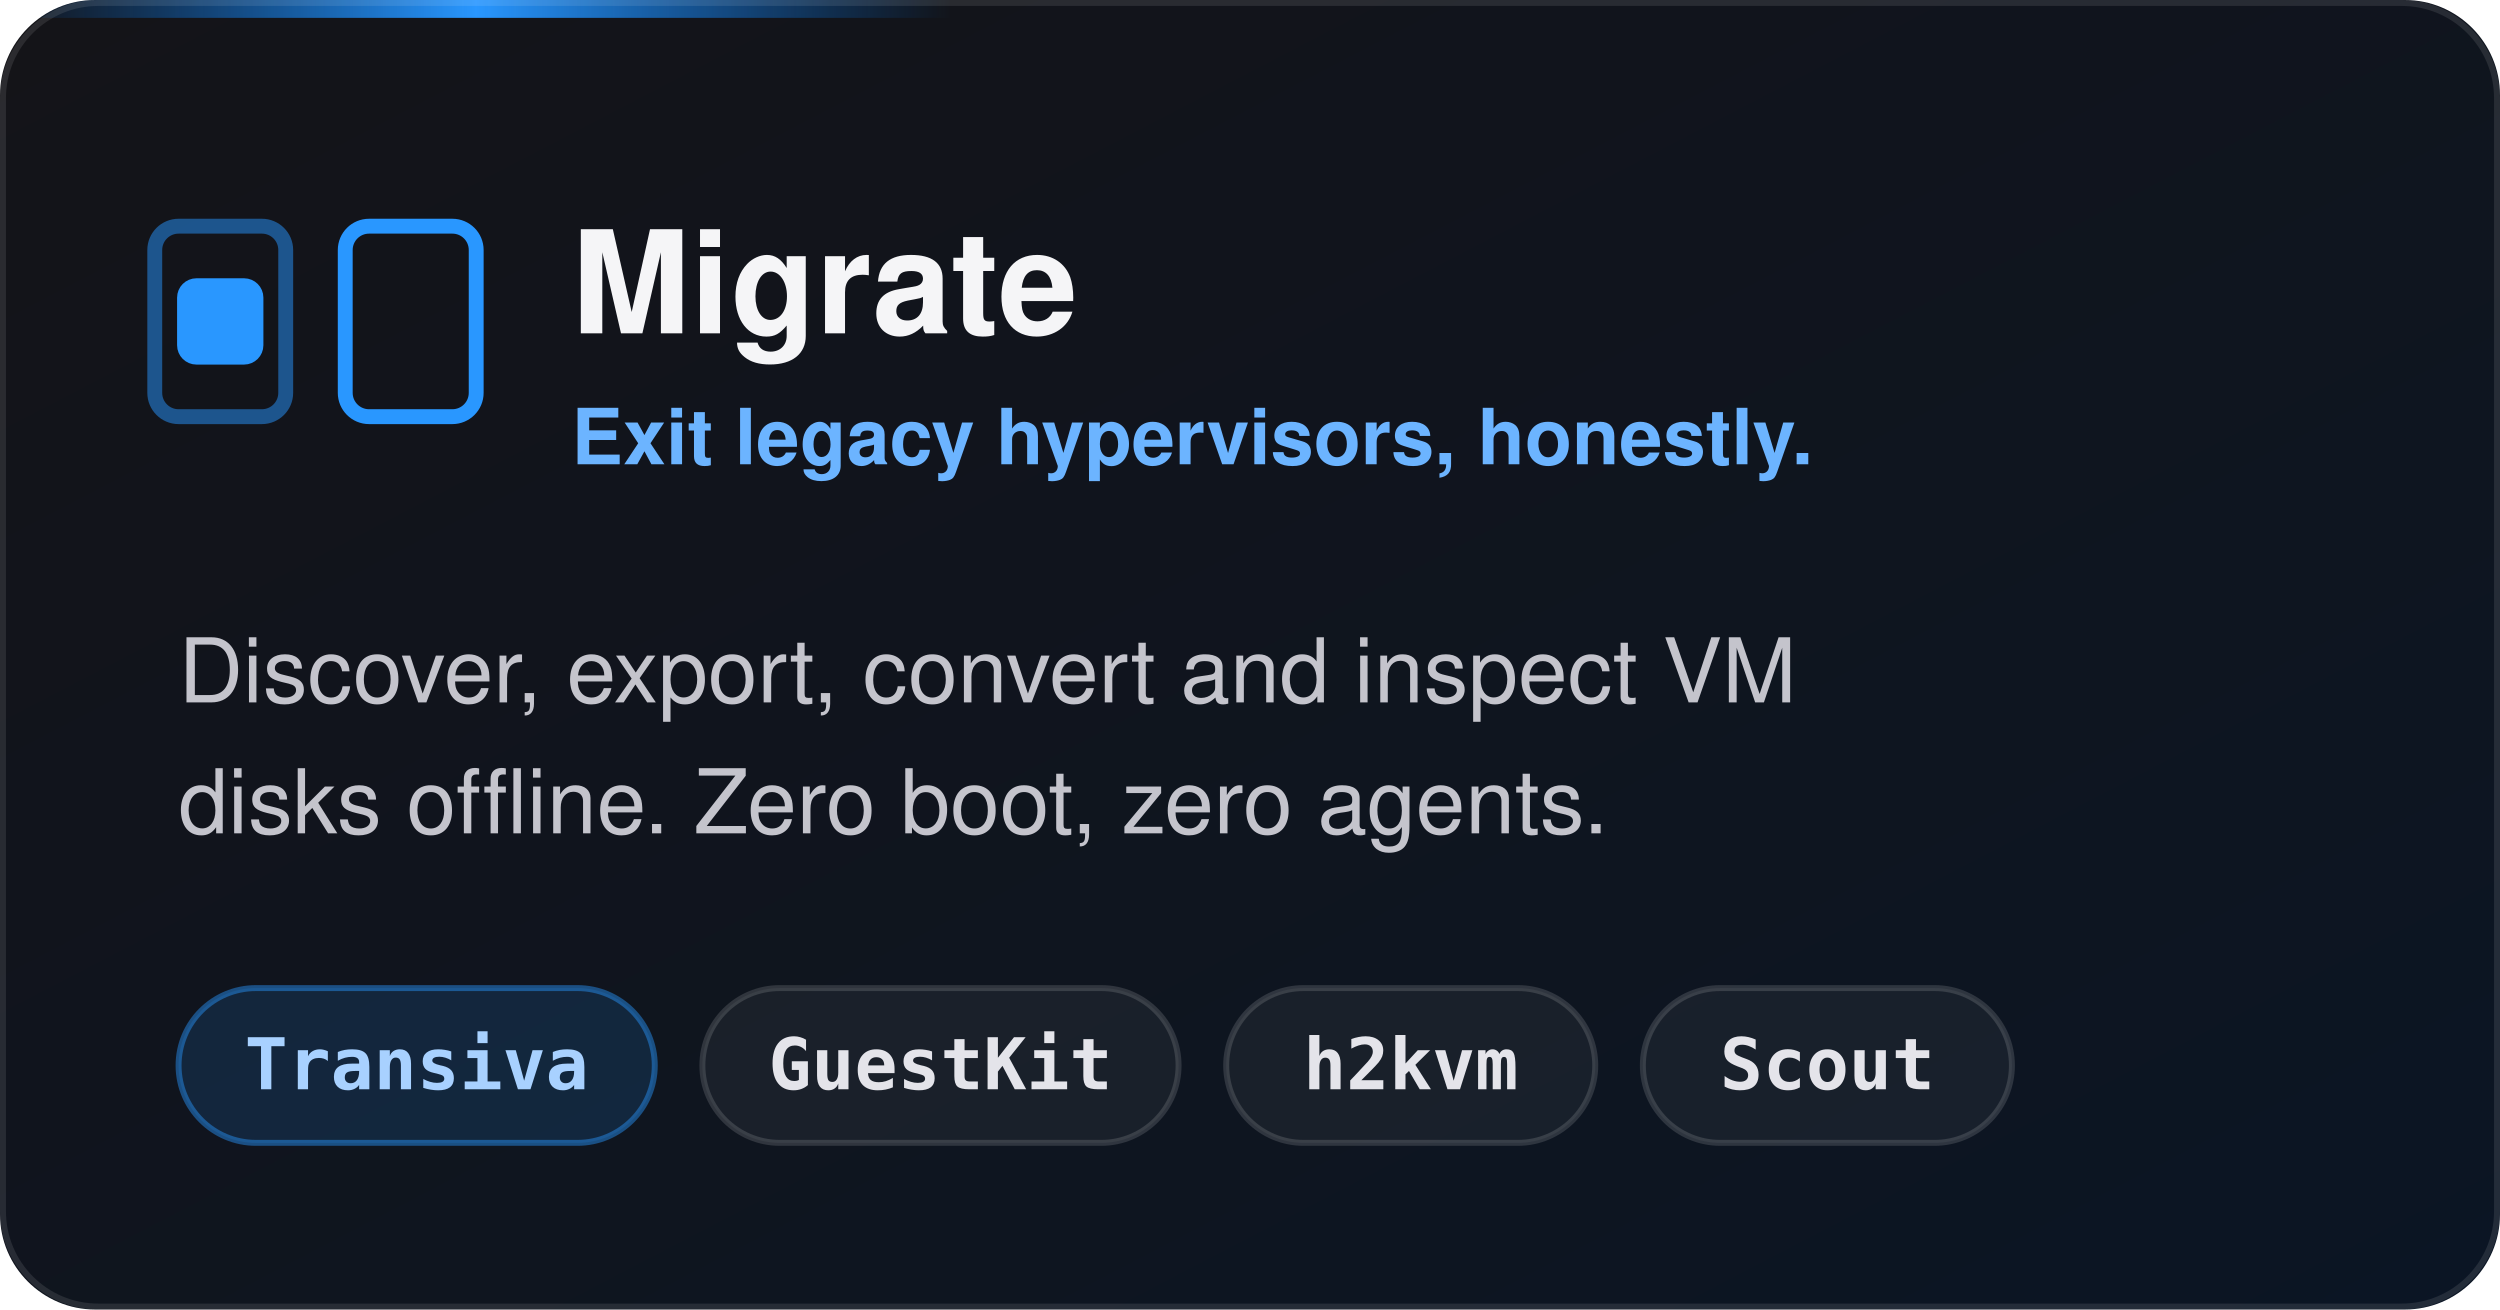
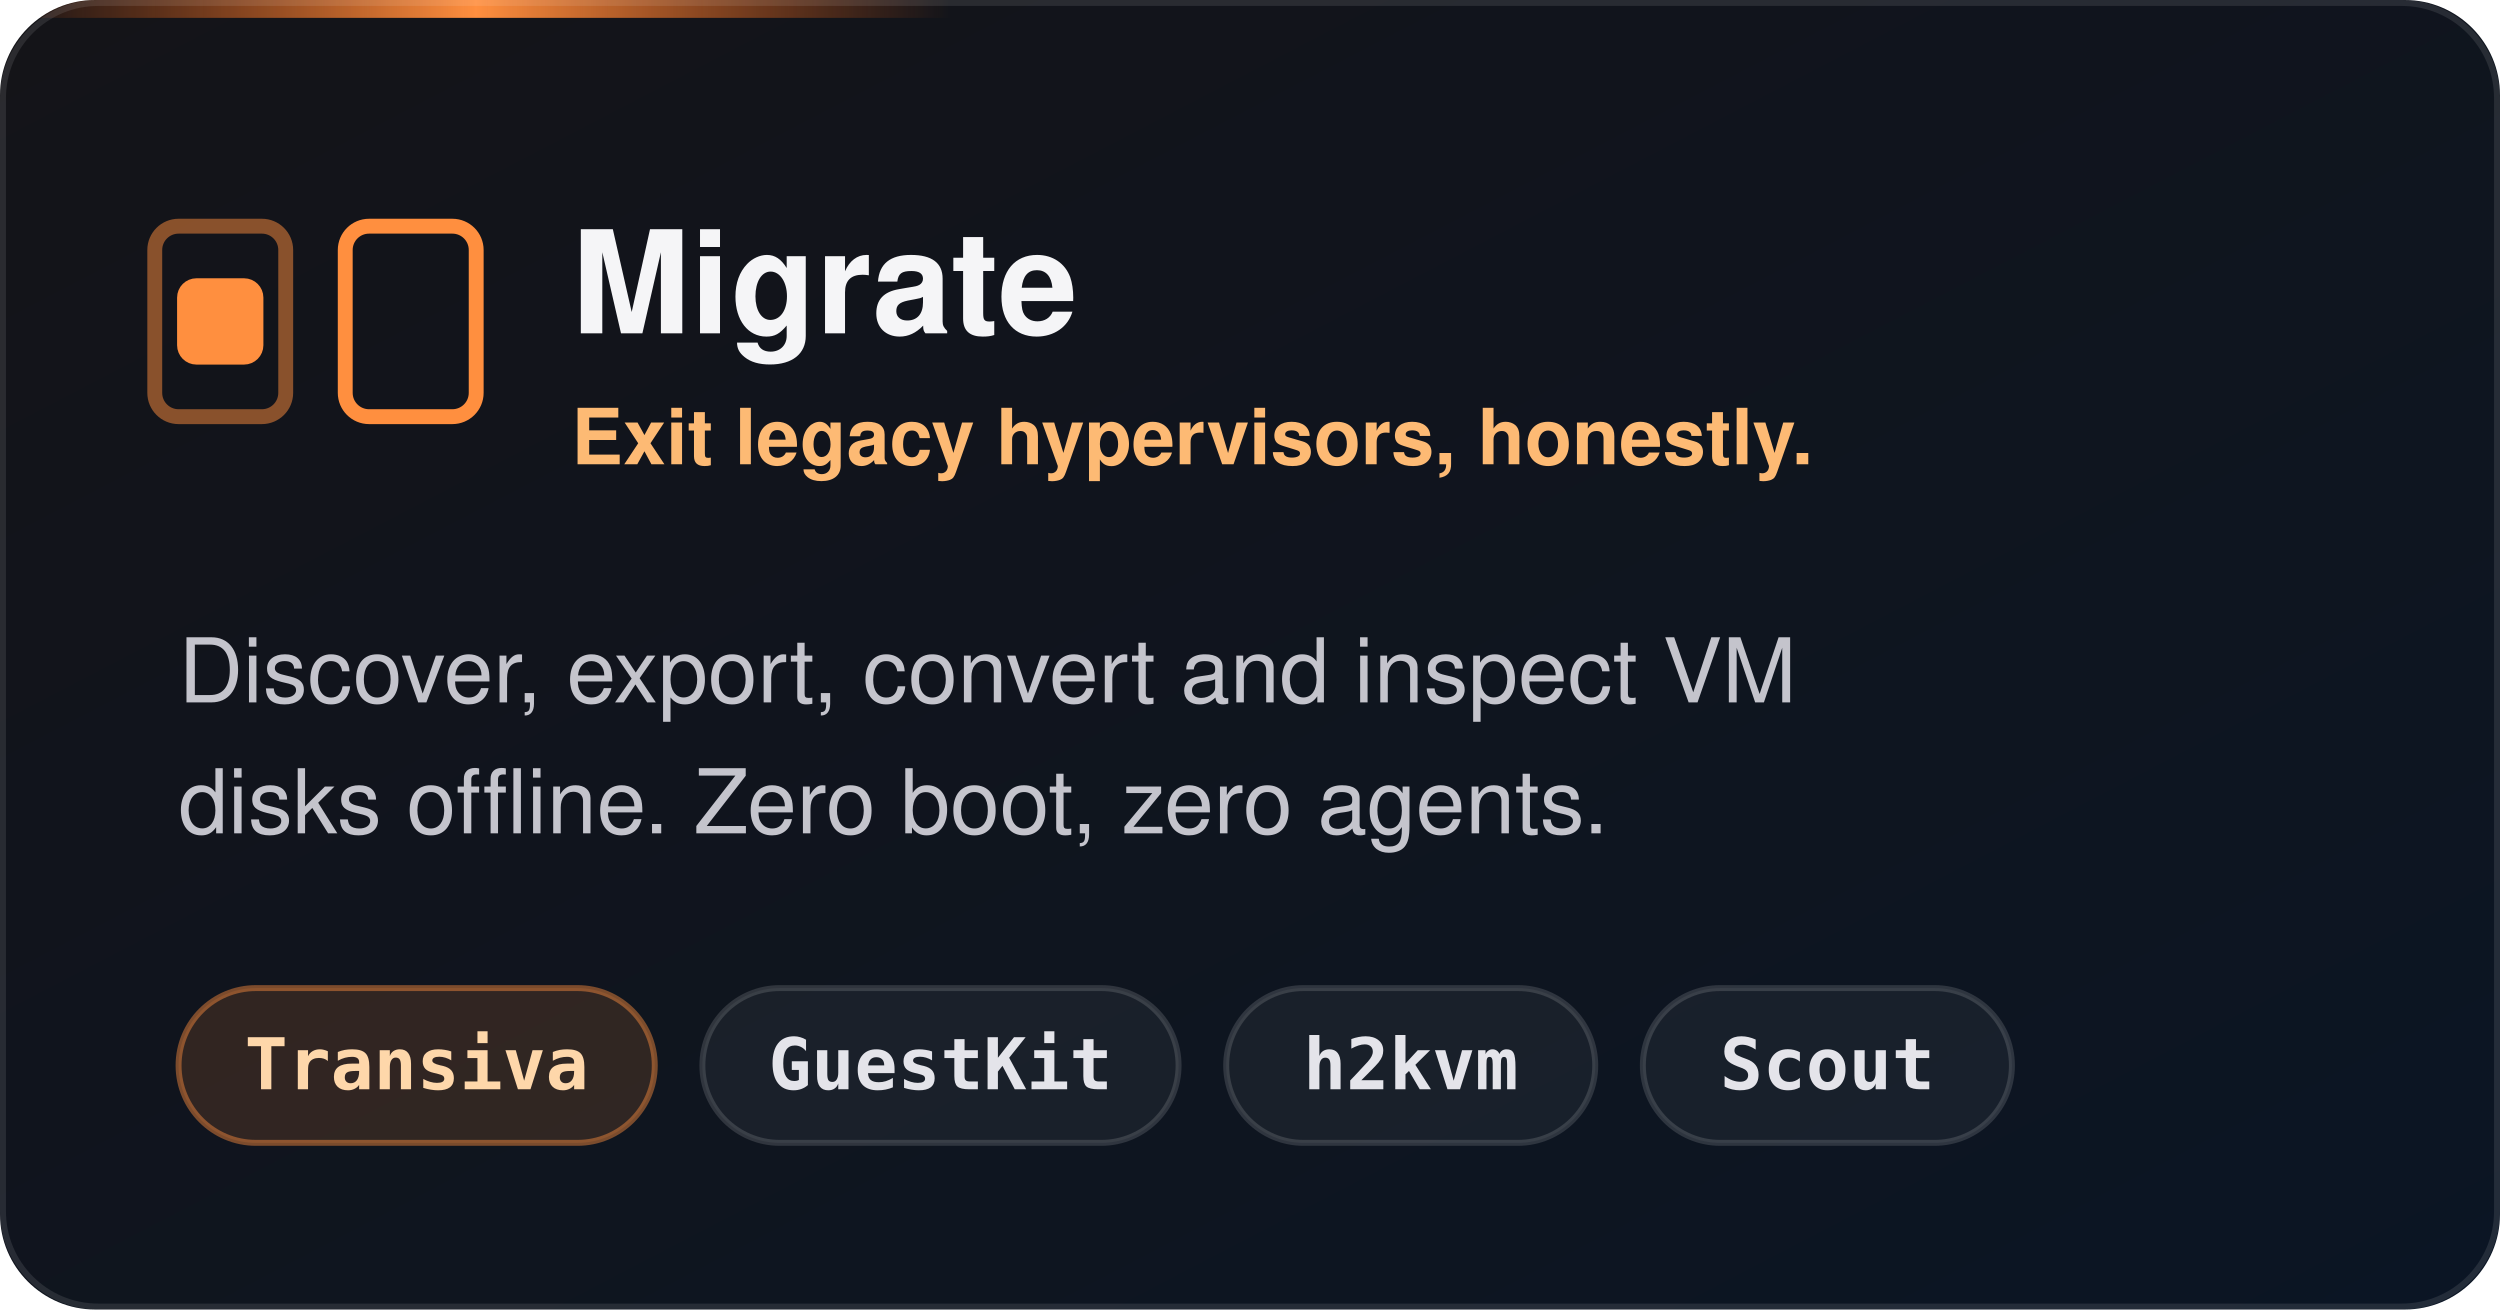
<svg xmlns="http://www.w3.org/2000/svg" width="420" height="220" viewBox="0 0 420 220" role="img" aria-label="Migrate: leave proprietary hypervisors. Transiva, GuestKit, h2kvm, Scout.">
  <style>
    .t { font-family: system-ui,-apple-system,"Segoe UI",Helvetica,Arial,sans-serif; }
    .m { font-family: ui-monospace,SFMono-Regular,Menlo,Consolas,monospace; }
    .bar { animation: sweep 4s ease-in-out infinite; animation-delay: 1.2s; }
    @keyframes sweep { 0% { transform: translateX(-160px); } 100% { transform: translateX(420px); } }
    .mv { animation: move 2.6s ease-in-out infinite; }
    @keyframes move { 0%,15% { transform: translateX(0); opacity: 1; } 70% { transform: translateX(26px); opacity: 1; } 85%,100% { transform: translateX(26px); opacity: 0; } }
  </style>
  <defs>
    <linearGradient id="bg" x1="0" y1="0" x2="1" y2="1">
      <stop stop-color="#141418" />
      <stop offset="1" stop-color="#0b1524" />
    </linearGradient>
    <linearGradient id="sh" x1="0" y1="0" x2="1" y2="0">
-       <stop stop-color="#0071e3" stop-opacity="0" />
-       <stop offset=".5" stop-color="#2997ff" />
-       <stop offset="1" stop-color="#0071e3" stop-opacity="0" />
+       <stop stop-color="#ea580c" stop-opacity="0" />
+       <stop offset=".5" stop-color="#ff8f3f" />
+       <stop offset="1" stop-color="#ea580c" stop-opacity="0" />
    </linearGradient>
    <clipPath id="c">
      <rect width="420" height="220" rx="16" />
    </clipPath>
  </defs>
  <g clip-path="url(#c)">
    <rect width="420" height="220" fill="url(#bg)" />
    <rect class="bar" width="160" height="3" fill="url(#sh)" />
  </g>
  <rect x=".5" y=".5" width="419" height="219" rx="16" fill="none" stroke="rgba(255,255,255,.1)" />
-   <g fill="none" stroke="#2997ff" stroke-width="2.5" stroke-linejoin="round" stroke-linecap="round">
+   <g fill="none" stroke="#ff8f3f" stroke-width="2.5" stroke-linejoin="round" stroke-linecap="round">
    <rect x="26" y="38" width="22" height="32" rx="4" stroke-opacity=".5" />
    <rect x="58" y="38" width="22" height="32" rx="4" />
-     <rect class="mv" x="31" y="48" width="12" height="12" rx="2" fill="#2997ff" />
+     <rect class="mv" x="31" y="48" width="12" height="12" rx="2" fill="#ff8f3f" />
  </g>
  <text class="t" x="96" y="56" fill="#f5f5f7" font-size="24" font-weight="800">Migrate</text>
-   <text class="t" x="96" y="78" fill="#6cb4ff" font-size="13" font-weight="600">Exit legacy hypervisors, honestly.</text>
+   <text class="t" x="96" y="78" fill="#fdba74" font-size="13" font-weight="600">Exit legacy hypervisors, honestly.</text>
  <text class="t" x="30" y="118" fill="#c4c4cc" font-size="15">Discover, export, convert and inspect VM</text>
  <text class="t" x="30" y="140" fill="#c4c4cc" font-size="15">disks offline. Zero boot, zero agents.</text>
  <g class="m" font-size="12" font-weight="600">
-     <rect x="30" y="166" width="80" height="26" rx="13" fill="rgba(41,151,255,.14)" stroke="rgba(41,151,255,.45)" />
-     <text x="70" y="183" fill="#a8d1ff" text-anchor="middle">Transiva</text>
+     <rect x="30" y="166" width="80" height="26" rx="13" fill="rgba(255,143,63,.14)" stroke="rgba(255,143,63,.45)" />
+     <text x="70" y="183" fill="#fed7aa" text-anchor="middle">Transiva</text>
    <rect x="118" y="166" width="80" height="26" rx="13" fill="rgba(255,255,255,.05)" stroke="rgba(255,255,255,.14)" />
    <text x="158" y="183" fill="#e4e4ea" text-anchor="middle">GuestKit</text>
    <rect x="206" y="166" width="62" height="26" rx="13" fill="rgba(255,255,255,.05)" stroke="rgba(255,255,255,.14)" />
    <text x="237" y="183" fill="#e4e4ea" text-anchor="middle">h2kvm</text>
    <rect x="276" y="166" width="62" height="26" rx="13" fill="rgba(255,255,255,.05)" stroke="rgba(255,255,255,.14)" />
    <text x="307" y="183" fill="#e4e4ea" text-anchor="middle">Scout</text>
  </g>
</svg>
